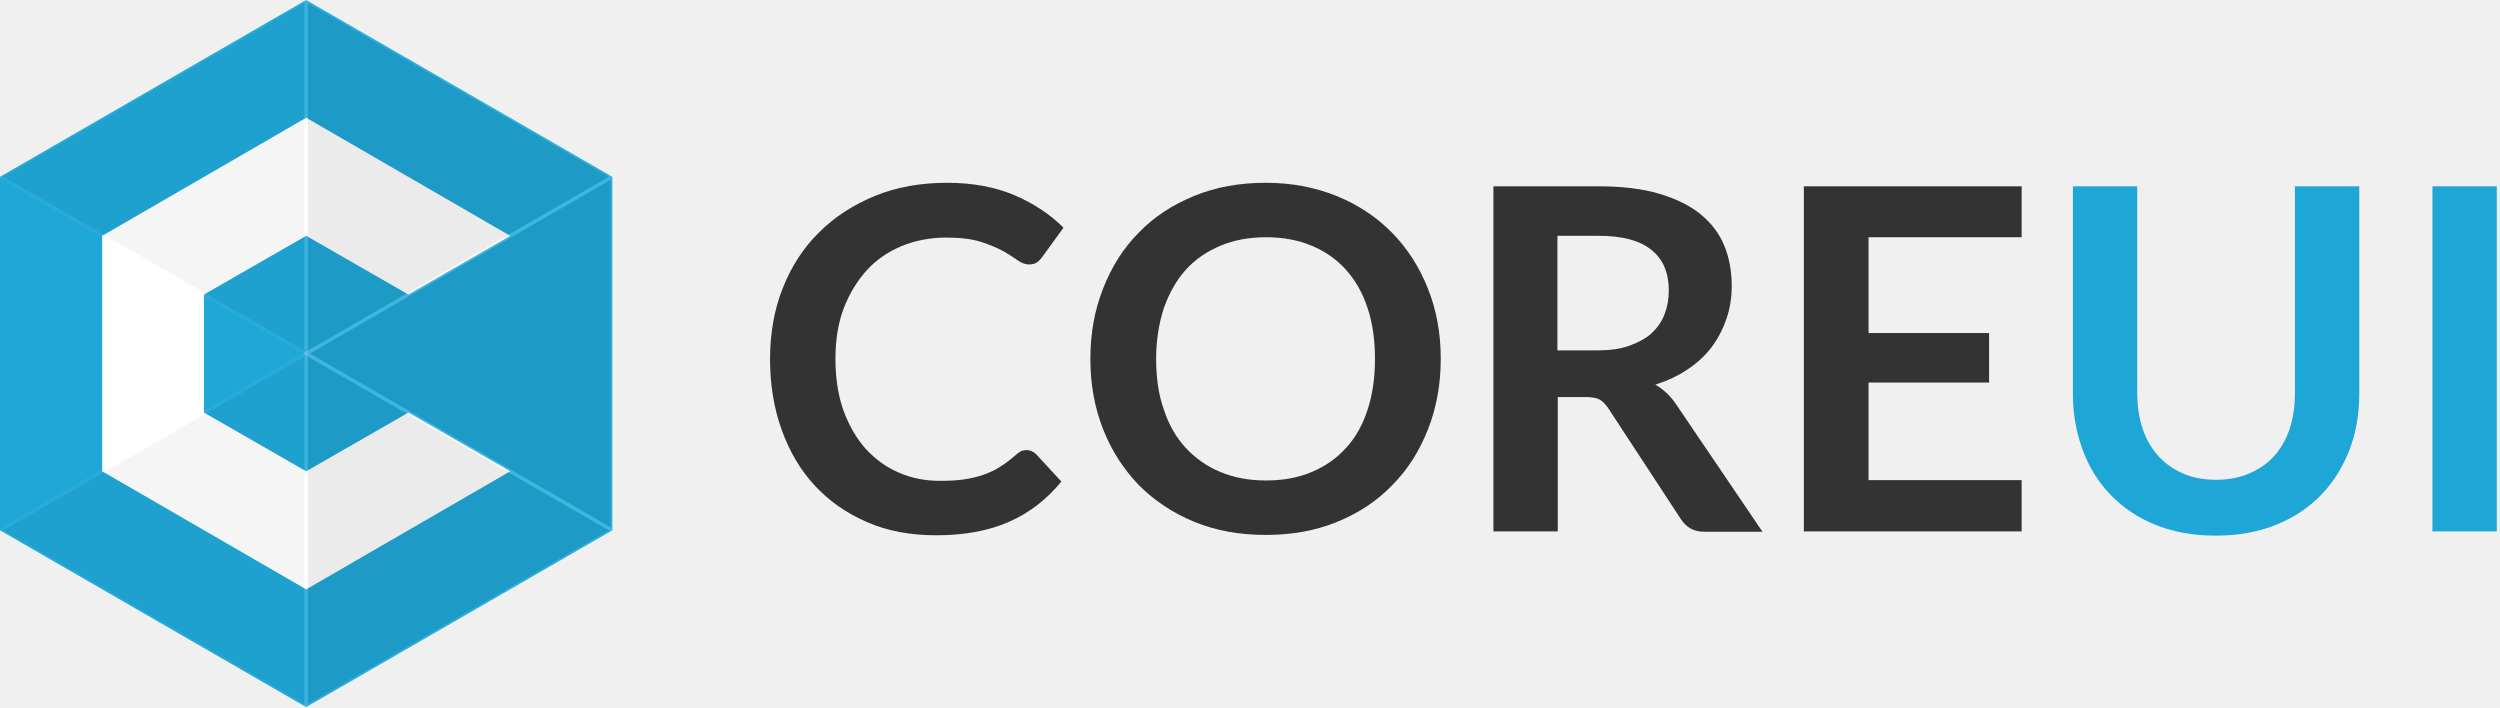
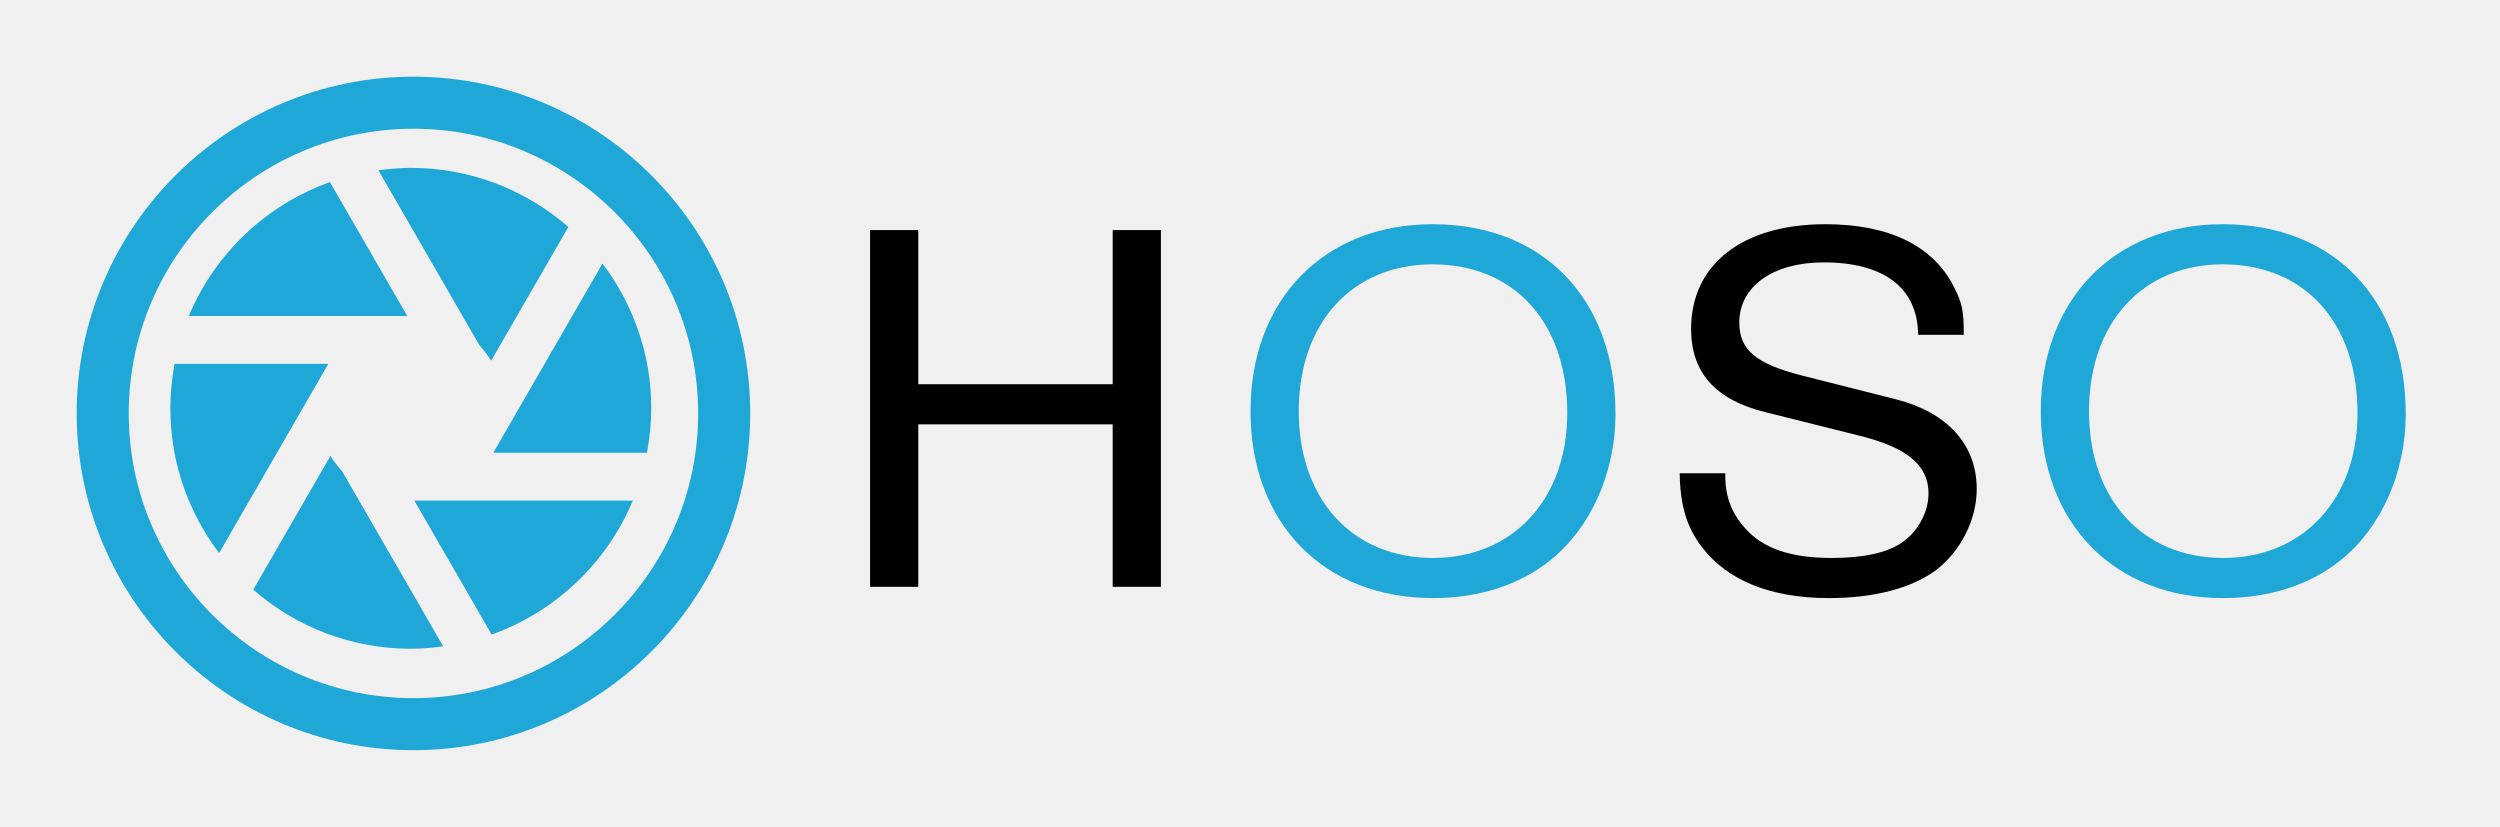
- <svg xmlns="http://www.w3.org/2000/svg" version="1.1" id="Warstwa_1" x="0px" y="0px" width="707.1px" height="200px" viewBox="0 0 707.1 200" style="enable-background:new 0 0 707.1 200;" xml:space="preserve">
-   <style type="text/css">
- 	.st0{fill:#1FA8D7;}
- 	.st1{fill:#FFFFFF;}
- 	.st2{opacity:4.000000e-02;stroke:#FFFFFF;stroke-miterlimit:10;}
- 	.st3{opacity:8.000000e-02;stroke:#FFFFFF;stroke-miterlimit:10;}
- 	.st4{opacity:0;stroke:#FFFFFF;stroke-miterlimit:10;}
- 	.st5{fill:#333333;}
- 	.st6{fill:#1EA7D6;}
- </style>
-   <polygon class="st0" points="0,150 0,50 86.6,0 173.2,50 173.2,150 86.6,200 " />
-   <polygon class="st1" points="86.6,133.3 57.7,116.7 57.7,83.3 86.6,66.7 115.5,83.3 144.3,66.7 86.6,33.3 28.9,66.7 28.9,133.3   86.6,166.7 144.3,133.3 115.5,116.7 " />
-   <polygon class="st2" points="0,50 86.6,100 86.6,0 " />
-   <polygon class="st2" points="0,150 86.6,200 86.6,100 " />
-   <polygon class="st3" points="86.6,100 173.2,150 173.2,50 " />
-   <polygon class="st4" points="86.6,100 0,50 0,150 " />
-   <polygon class="st3" points="173.2,150 86.6,100 86.6,200 " />
-   <polygon class="st3" points="173.2,50 86.6,0 86.6,100 " />
+ <svg xmlns="http://www.w3.org/2000/svg" width="3096" height="1024" class="icon">
+   <defs>
+     <style type="text/css" />
+   </defs>
  <g>
-     <path class="st5" d="M290.4,127.3c1,0,1.8,0.4,2.6,1.1l7.2,7.8c-4,4.9-8.8,8.7-14.6,11.3c-5.8,2.6-12.7,3.9-20.8,3.9   c-7.2,0-13.8-1.2-19.5-3.7c-5.8-2.5-10.7-5.9-14.8-10.3c-4.1-4.4-7.2-9.7-9.4-15.8c-2.2-6.1-3.3-12.8-3.3-20   c0-7.3,1.2-14.1,3.6-20.1c2.4-6.1,5.8-11.4,10.3-15.8c4.4-4.4,9.7-7.8,15.8-10.3c6.1-2.5,12.9-3.7,20.4-3.7c7.2,0,13.6,1.2,19,3.5   c5.4,2.3,10.1,5.4,13.9,9.2l-6.1,8.4c-0.4,0.5-0.8,1-1.4,1.4c-0.6,0.4-1.3,0.6-2.3,0.6c-1,0-2.1-0.4-3.2-1.2s-2.5-1.7-4.1-2.6   c-1.7-0.9-3.8-1.8-6.3-2.6c-2.5-0.8-5.8-1.2-9.7-1.2c-4.6,0-8.8,0.8-12.7,2.4c-3.8,1.6-7.2,3.9-9.9,6.9s-4.9,6.6-6.5,10.8   c-1.6,4.3-2.3,9-2.3,14.3c0,5.5,0.8,10.4,2.3,14.6c1.6,4.3,3.7,7.9,6.3,10.8c2.7,2.9,5.8,5.2,9.4,6.7c3.6,1.6,7.5,2.3,11.6,2.3   c2.5,0,4.7-0.1,6.7-0.4c2-0.3,3.8-0.7,5.5-1.3c1.7-0.6,3.3-1.3,4.8-2.3c1.5-0.9,3-2.1,4.5-3.4c0.4-0.4,0.9-0.7,1.4-1   C289.3,127.4,289.9,127.3,290.4,127.3z" />
-     <path class="st5" d="M407.5,101.5c0,7.2-1.2,13.8-3.6,19.9c-2.4,6.1-5.7,11.4-10.1,15.8c-4.3,4.5-9.5,7.9-15.6,10.4   c-6.1,2.5-12.8,3.7-20.2,3.7c-7.4,0-14.1-1.2-20.2-3.7c-6.1-2.5-11.3-6-15.7-10.4c-4.3-4.5-7.7-9.7-10.1-15.8   c-2.4-6.1-3.6-12.7-3.6-19.9c0-7.2,1.2-13.8,3.6-19.9c2.4-6.1,5.7-11.4,10.1-15.8c4.3-4.5,9.6-7.9,15.7-10.4   c6.1-2.5,12.8-3.7,20.2-3.7c7.4,0,14.1,1.3,20.2,3.8c6.1,2.5,11.3,6,15.6,10.4c4.3,4.4,7.7,9.7,10.1,15.8   C406.3,87.7,407.5,94.3,407.5,101.5z M388.9,101.5c0-5.4-0.7-10.2-2.1-14.4c-1.4-4.3-3.5-7.9-6.1-10.8c-2.7-3-5.9-5.2-9.7-6.8   c-3.8-1.6-8.1-2.4-12.9-2.4c-4.8,0-9.1,0.8-12.9,2.4c-3.8,1.6-7.1,3.8-9.8,6.8c-2.7,3-4.7,6.6-6.2,10.8c-1.4,4.3-2.2,9.1-2.2,14.4   c0,5.4,0.7,10.2,2.2,14.4c1.4,4.3,3.5,7.9,6.2,10.8c2.7,2.9,5.9,5.2,9.8,6.8c3.8,1.6,8.1,2.4,12.9,2.4c4.8,0,9.1-0.8,12.9-2.4   c3.8-1.6,7-3.8,9.7-6.8c2.7-2.9,4.7-6.5,6.1-10.8C388.2,111.7,388.9,106.9,388.9,101.5z" />
-     <path class="st5" d="M440.6,112.2v38.1h-18.2V52.7h29.8c6.7,0,12.4,0.7,17.1,2.1c4.7,1.4,8.6,3.3,11.7,5.8c3,2.5,5.3,5.4,6.7,8.9   c1.4,3.4,2.1,7.2,2.1,11.4c0,3.3-0.5,6.4-1.5,9.3c-1,2.9-2.4,5.6-4.2,8c-1.8,2.4-4.1,4.5-6.8,6.3c-2.7,1.8-5.7,3.2-9.1,4.3   c2.3,1.3,4.3,3.2,5.9,5.6l24.4,36h-16.3c-1.6,0-2.9-0.3-4-0.9c-1.1-0.6-2-1.5-2.8-2.7l-20.5-31.3c-0.8-1.2-1.6-2-2.5-2.5   c-0.9-0.5-2.3-0.7-4.1-0.7H440.6z M440.6,99.1h11.3c3.4,0,6.4-0.4,8.9-1.3c2.5-0.9,4.6-2,6.3-3.5c1.6-1.5,2.9-3.3,3.7-5.4   c0.8-2.1,1.2-4.3,1.2-6.8c0-4.9-1.6-8.8-4.9-11.4c-3.3-2.7-8.2-4-15-4h-11.6V99.1z" />
-     <path class="st5" d="M571.8,52.7v14.4h-43.3v27.1h34.1v14h-34.1v27.6h43.3v14.5h-61.6V52.7H571.8z" />
-     <path class="st6" d="M626.8,135.7c3.5,0,6.6-0.6,9.4-1.8c2.8-1.2,5.1-2.8,7-4.9c1.9-2.1,3.4-4.7,4.4-7.7c1-3,1.5-6.4,1.5-10.1V52.7   h18.2v58.5c0,5.8-0.9,11.2-2.8,16.1c-1.9,4.9-4.6,9.2-8.1,12.8c-3.5,3.6-7.8,6.4-12.8,8.4s-10.6,3-16.9,3s-11.9-1-16.9-3   s-9.2-4.8-12.7-8.4c-3.5-3.6-6.2-7.8-8-12.8c-1.9-4.9-2.8-10.3-2.8-16.1V52.7h18.2v58.4c0,3.7,0.5,7.1,1.5,10.1   c1,3,2.5,5.6,4.4,7.7c1.9,2.1,4.2,3.8,7,5C620.1,135.1,623.3,135.7,626.8,135.7z" />
-     <path class="st6" d="M706.2,150.3H688V52.7h18.2V150.3z" />
+     <rect fill="none" id="canvas_background" height="1026" width="3098" y="-1" x="-1" />
+   </g>
+   <g>
+     <path id="svg_1" fill="#1FA8D7" d="m599.633,434.596c0.406,0.474 0.768,1.016 1.174,1.535c2.348,3.003 4.584,6.029 6.616,9.258c0.271,0.452 0.61,0.79 0.881,1.197l95.558,-165.511a296.249,296.249 0 0 0 -195.136,-73.204c-13.638,0 -26.96,1.242 -40.102,3.026l125.003,216.519c2.145,2.258 4.042,4.719 6.006,7.18zm-191.026,-209.09a298.394,298.394 0 0 0 -174.814,165.827l270.553,0l-95.739,-165.827zm337.502,100.91l-135.231,234.267l190.349,0c3.319,-17.861 5.284,-36.218 5.284,-55.05c0,-67.379 -22.648,-129.293 -60.401,-179.217zm-328.244,250.366l-1.264,-1.671a109.964,109.964 0 0 1 -6.571,-9.213c-0.271,-0.406 -0.587,-0.745 -0.858,-1.197l-95.558,165.533a296.249,296.249 0 0 0 195.136,73.182c13.638,0 26.938,-1.242 40.102,-3.003l-125.025,-216.542c-2.123,-2.235 -4.019,-4.674 -5.961,-7.09zm-201.616,-126.177a300.742,300.742 0 0 0 -5.284,55.05c0,67.379 22.648,129.36 60.379,179.24l135.231,-234.267l-190.326,0l0,-0.023zm392.597,335.222a298.439,298.439 0 0 0 174.836,-165.872l-270.575,0l95.739,165.872z" />
+     <path id="svg_2" fill="#1FA8D7" d="m512.023,94.971c-229.977,0 -417.051,187.075 -417.051,417.029s187.075,417.029 417.051,417.029c229.954,0 417.029,-187.075 417.029,-417.029s-187.097,-417.029 -417.029,-417.029zm0,769.614c-194.436,0 -352.608,-158.172 -352.608,-352.586s158.15,-352.586 352.608,-352.586c194.391,0 352.586,158.172 352.586,352.586s-158.195,352.586 -352.586,352.586z" />
+     <text stroke="#000" transform="matrix(2.567895,0,0,2.424072,-1646.403,-631.4002) " xml:space="preserve" text-anchor="start" font-family="Helvetica, Arial, sans-serif" font-size="250" id="svg_3" y="560.266" x="1040.004" stroke-width="0" fill="#000000">H</text>
+     <text transform="matrix(2.567895,0,0,2.424072,-1646.403,-631.4002) " xml:space="preserve" text-anchor="start" font-family="Helvetica, Arial, sans-serif" font-size="250" id="svg_4" y="560.266" x="1234.734" stroke-width="0" fill="#1FA8D7">O</text>
+     <text style="cursor: move;" stroke="#000" transform="matrix(2.567895,0,0,2.424072,-1646.403,-631.4002) " xml:space="preserve" text-anchor="start" font-family="Helvetica, Arial, sans-serif" font-size="250" id="svg_5" y="560.266" x="1439.2" stroke-width="0" fill="#000000">S</text>
+     <text transform="matrix(2.567895,0,0,2.424072,-1646.403,-631.4002) " xml:space="preserve" text-anchor="start" font-family="Helvetica, Arial, sans-serif" font-size="250" id="svg_6" y="560.266" x="1615.848" stroke-width="0" fill="#1FA8D7">O</text>
  </g>
</svg>
